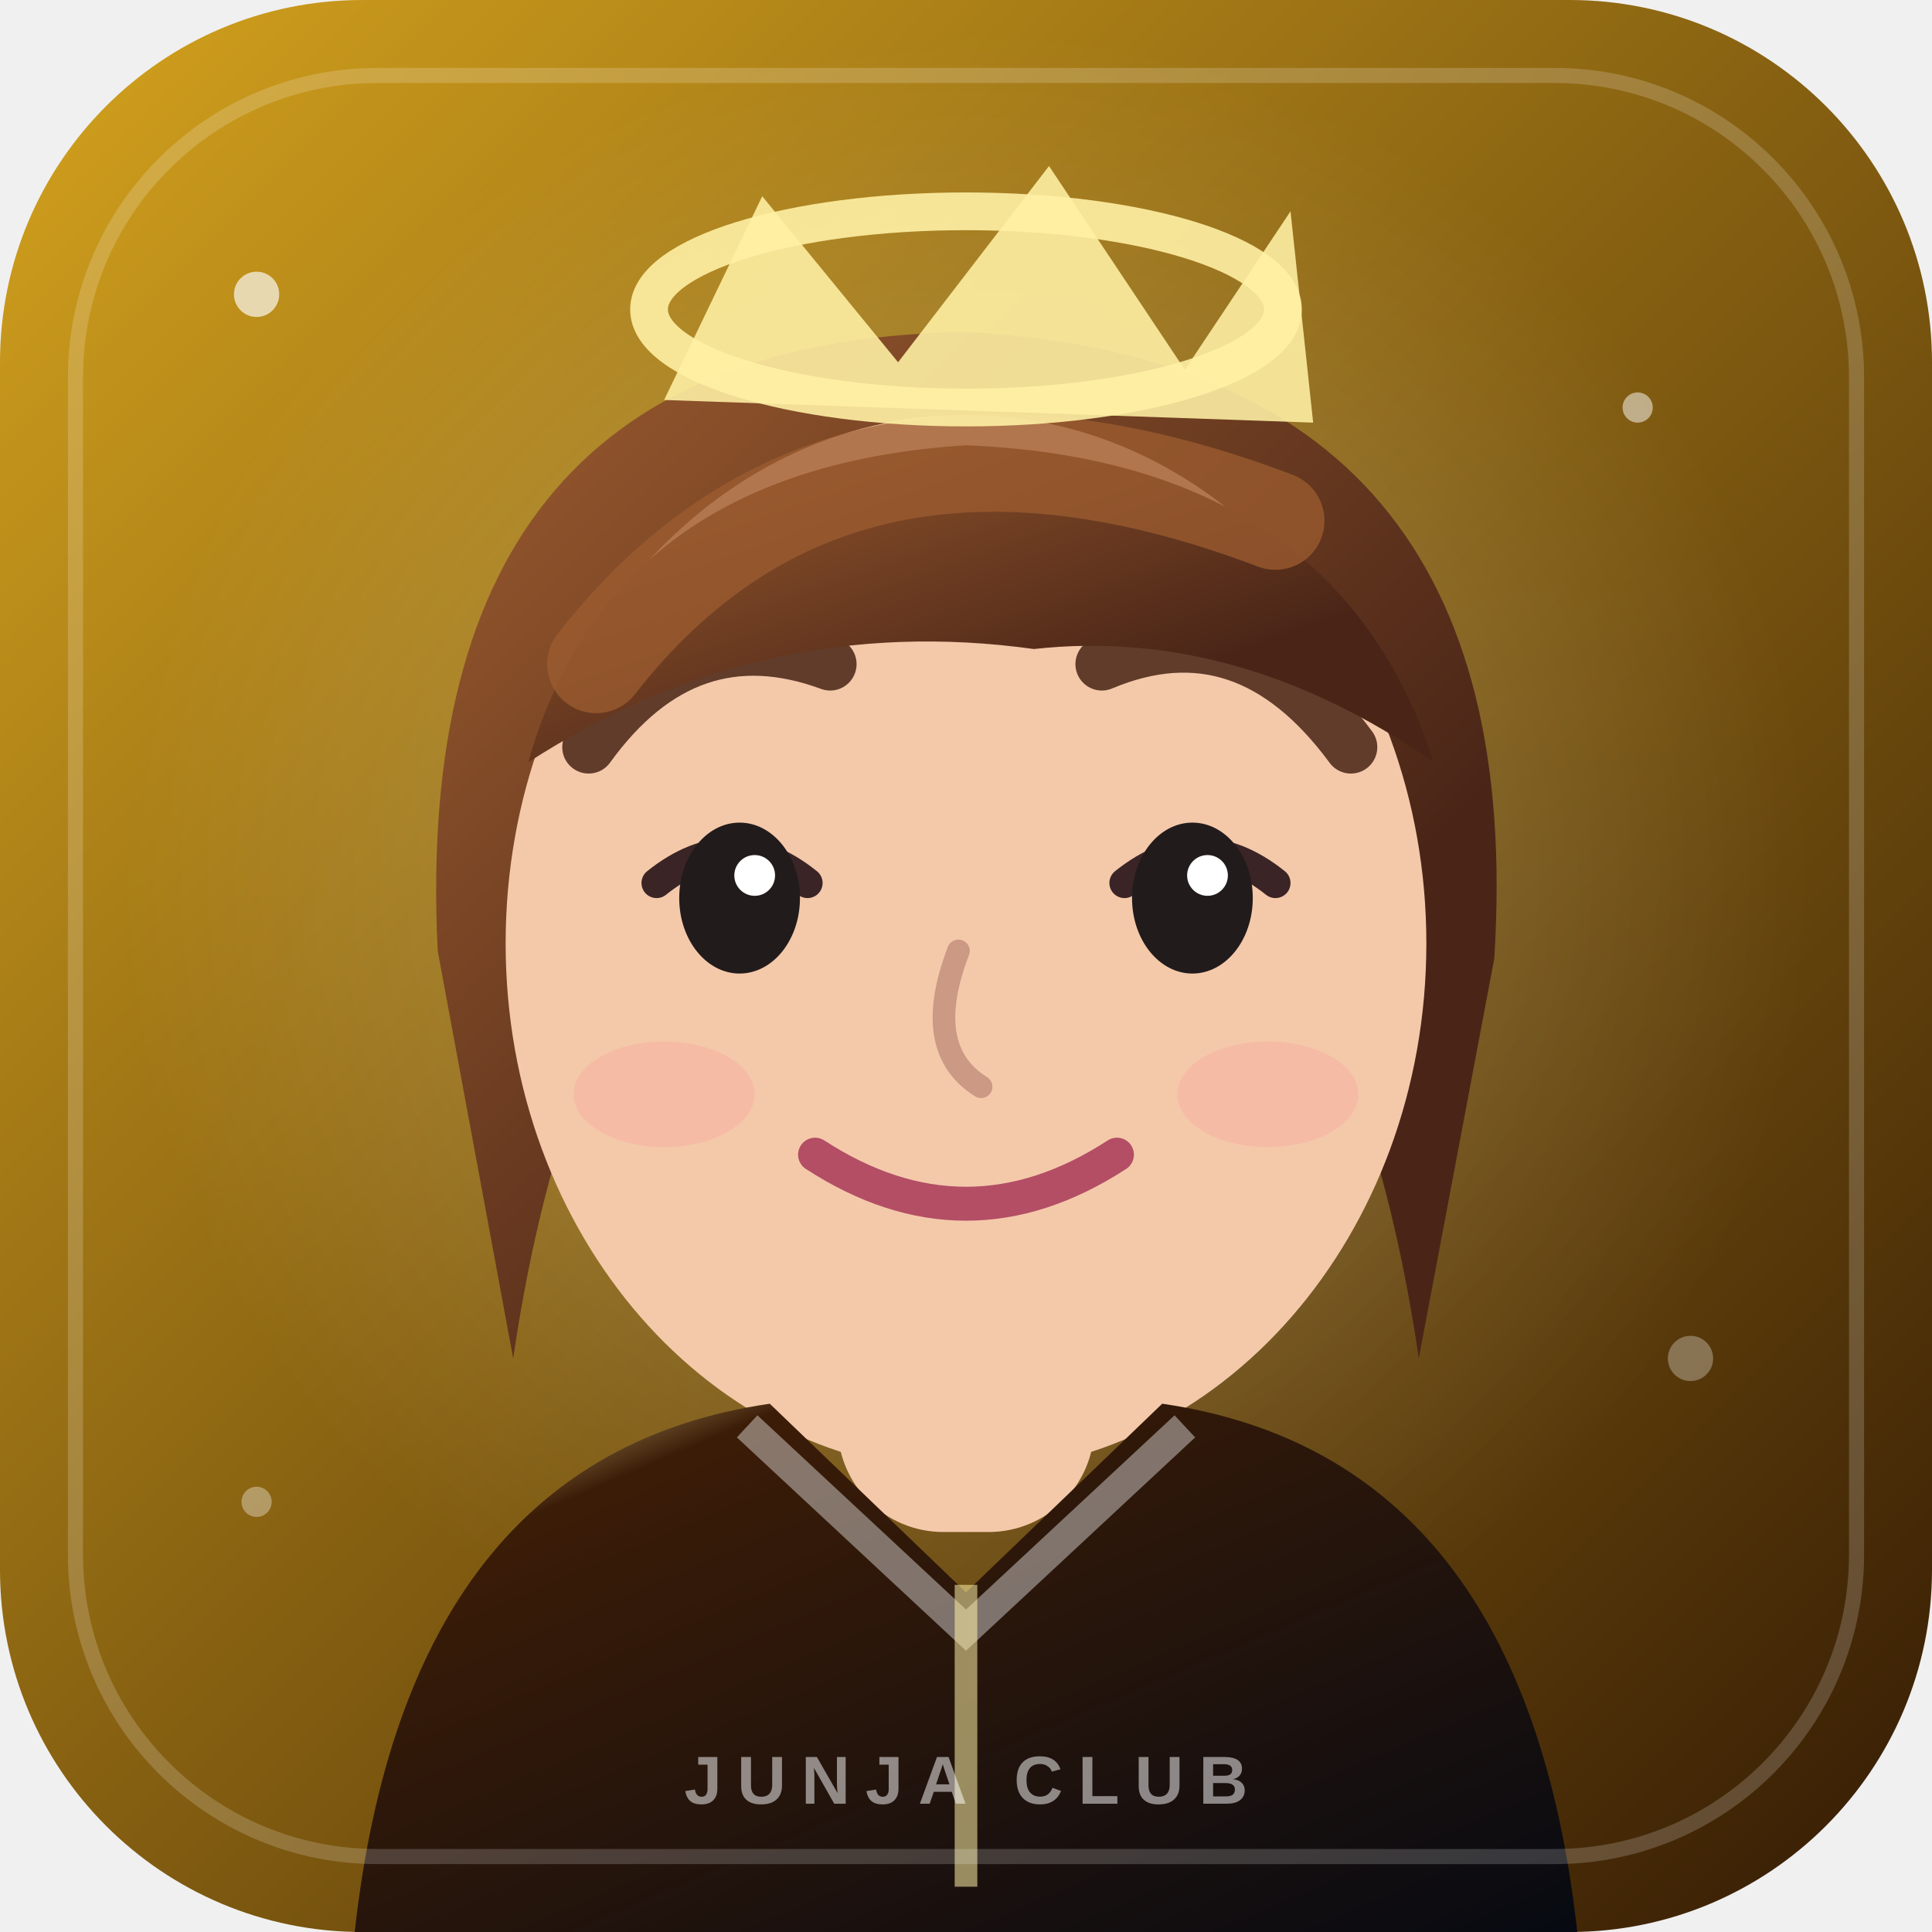
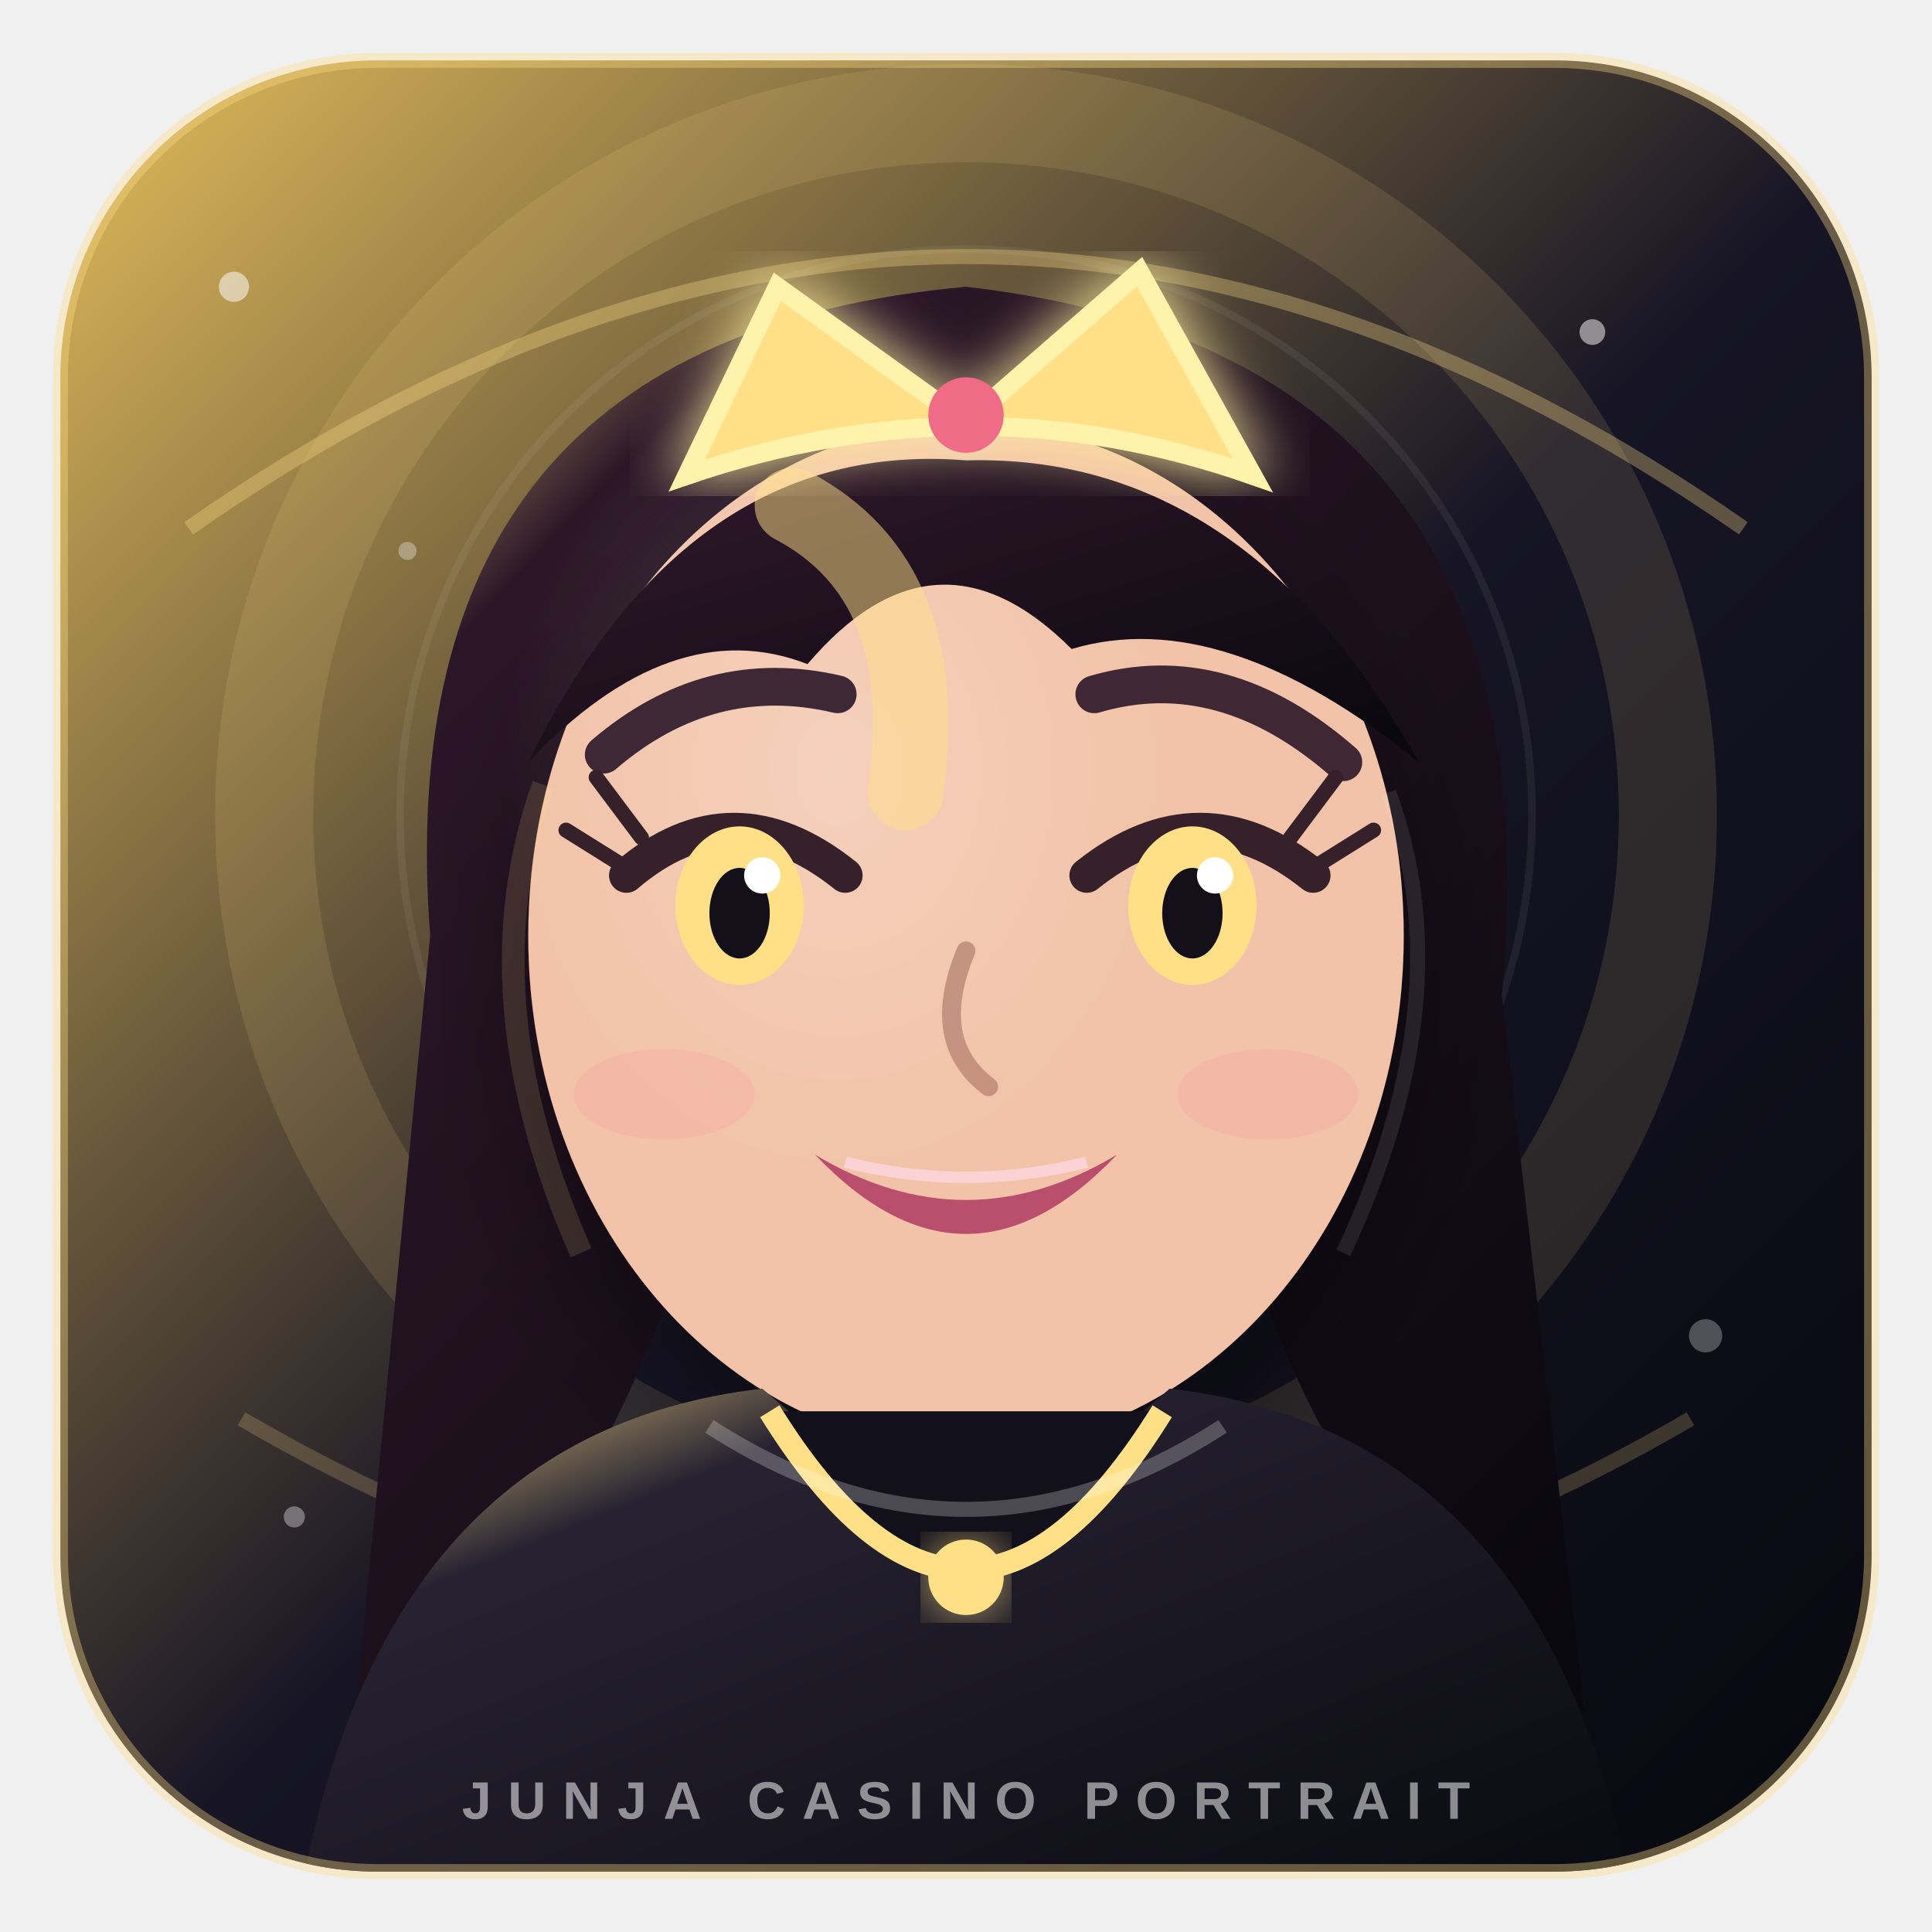
<svg xmlns="http://www.w3.org/2000/svg" viewBox="0 0 256 256">
  <defs>
    <linearGradient id="bg" x1="0" y1="0" x2="1" y2="1">
-       <stop stop-color="#d5a31e" />
-       <stop offset="1" stop-color="#331a04" />
+       <stop stop-color="#f2c95f" />
+       <stop offset=".52" stop-color="#171525" />
+       <stop offset="1" stop-color="#05070d" />
    </linearGradient>
-     <linearGradient id="hair" x1="0" y1="0" x2="1" y2="1">
-       <stop stop-color="#9c5c2f" />
-       <stop offset=".72" stop-color="#4a2517" />
+     <linearGradient id="hair" x1="0" y1="0" x2=".9" y2="1">
+       <stop stop-color="#ffe087" />
+       <stop offset=".18" stop-color="#2b1628" />
+       <stop offset="1" stop-color="#09080e" />
    </linearGradient>
    <linearGradient id="cloth" x1="0" y1="0" x2="1" y2="1">
-       <stop stop-color="#fff0a4" stop-opacity=".9" />
-       <stop offset=".18" stop-color="#3b1c07" />
-       <stop offset="1" stop-color="#070a12" />
+       <stop stop-color="#ffe087" />
+       <stop offset=".23" stop-color="#272231" />
+       <stop offset="1" stop-color="#07090f" />
    </linearGradient>
-     <radialGradient id="glow">
-       <stop stop-color="#fff" stop-opacity=".25" />
+     <radialGradient id="skin">
+       <stop stop-color="#fff" stop-opacity=".22" />
      <stop offset="1" stop-color="#fff" stop-opacity="0" />
    </radialGradient>
+     <filter id="glow">
+       <feGaussianBlur stdDeviation="4" result="b" />
+       <feMerge>
+         <feMergeNode in="b" />
+         <feMergeNode in="SourceGraphic" />
+       </feMerge>
+     </filter>
+     <filter id="soft">
+       <feDropShadow dx="0" dy="8" stdDeviation="8" flood-color="#000" flood-opacity=".45" />
+     </filter>
+     <clipPath id="clip">
+       <rect x="8" y="8" width="240" height="240" rx="42" />
+     </clipPath>
  </defs>
-   <rect width="256" height="256" rx="48" fill="url(#bg)" />
-   <circle cx="128" cy="116" r="112" fill="url(#glow)" />
-   <circle cx="34" cy="39" r="3" fill="#fff" opacity="0.65" />
-   <circle cx="217" cy="54" r="2" fill="#fff" opacity="0.5" />
-   <circle cx="34" cy="199" r="2" fill="#fff" opacity="0.35" />
-   <circle cx="224" cy="180" r="3" fill="#fff" opacity="0.3" />
-   <path d="M58 126 Q54 45 128 44 Q203 48 198 127 L188 180 Q177 105 128 91 Q79 105 68 180Z" fill="url(#hair)" />
-   <ellipse cx="128" cy="125" rx="61" ry="70" fill="#f4c9aa" />
-   <path d="M78 99 Q91 81 110 88 M146 88 Q165 80 179 99" fill="none" stroke="#4a2517" stroke-width="7" stroke-linecap="round" opacity=".86" />
-   <path d="M87 117 q10 -8 20 0 M149 117 q10 -8 20 0" fill="none" stroke="#3a2425" stroke-width="4" stroke-linecap="round" />
-   <ellipse cx="98" cy="119" rx="8" ry="10" fill="#221b1c" />
-   <ellipse cx="158" cy="119" rx="8" ry="10" fill="#221b1c" />
-   <circle cx="100" cy="116" r="2.7" fill="#fff" />
-   <circle cx="160" cy="116" r="2.7" fill="#fff" />
-   <path d="M127 126 q-5 13 3 18" fill="none" stroke="#b98574" stroke-width="3" stroke-linecap="round" opacity=".7" />
-   <ellipse cx="88" cy="145" rx="12" ry="7" fill="#ff7890" opacity=".18" />
-   <ellipse cx="168" cy="145" rx="12" ry="7" fill="#ff7890" opacity=".18" />
-   <path d="M108 153 Q128 166 148 153" fill="none" stroke="#b34e65" stroke-width="4.5" stroke-linecap="round" />
-   <path d="M70 101 Q81 62 128 59 Q177 61 190 101 Q164 83 137 86 Q101 81 70 101Z" fill="url(#hair)" />
-   <path d="M79 88 Q111 47 169 69" fill="none" stroke="#9c5c2f" stroke-width="13" stroke-linecap="round" opacity=".76" />
-   <g fill="#f4c9aa">
-     <rect x="111" y="169" width="34" height="34" rx="14" />
+   <g clip-path="url(#clip)">
+     <rect width="256" height="256" rx="48" fill="url(#bg)" />
+     <circle cx="31" cy="38" r="2" fill="#fff" opacity="0.52" />
+     <circle cx="211" cy="44" r="1.7" fill="#fff" opacity="0.5" />
+     <circle cx="226" cy="177" r="2.2" fill="#fff" opacity="0.28" />
+     <circle cx="39" cy="201" r="1.4" fill="#fff" opacity="0.35" />
+     <circle cx="194" cy="203" r="1.3" fill="#fff" opacity="0.4" />
+     <circle cx="54" cy="73" r="1.2" fill="#fff" opacity="0.32" />
+     <circle cx="128" cy="108" r="93" fill="none" stroke="#ffe087" stroke-opacity=".12" stroke-width="13" />
+     <circle cx="128" cy="108" r="75" fill="none" stroke="#fff" stroke-opacity=".06" stroke-width="1" />
+     <path d="M25 70 Q128 -2 231 70" fill="none" stroke="#ffe087" stroke-opacity=".32" stroke-width="2" />
+     <path d="M32 188 Q128 244 224 188" fill="none" stroke="#ffe087" stroke-opacity=".2" stroke-width="2" />
+     <path d="M57 124 Q51 45 128 38 Q207 47 199 132 L210 227 Q177 207 164 161 L92 161 Q78 209 47 228Z" fill="url(#hair)" />
+     <ellipse cx="128" cy="124" rx="58" ry="68" fill="#f2c3a8" filter="url(#soft)" />
+     <ellipse cx="111" cy="102" rx="44" ry="54" fill="url(#skin)" />
+     <path d="M70 101 Q91 58 128 61 Q165 60 188 101 Q162 80 142 86 Q124 68 107 88 Q89 81 70 101Z" fill="url(#hair)" />
+     <path d="M105 67 Q124 77 120 105" fill="none" stroke="#ffe087" stroke-width="10" stroke-linecap="round" opacity=".5" />
+     <path d="M80 100 Q94 88 111 92 M145 92 Q162 87 178 101" fill="none" stroke="#2b1628" stroke-width="5" stroke-linecap="round" opacity=".9" />
+     <path d="M83 116 Q97 104 112 116" fill="none" stroke="#36212a" stroke-width="4.6" stroke-linecap="round" />
+     <path d="M144 116 Q159 104 174 116" fill="none" stroke="#36212a" stroke-width="4.6" stroke-linecap="round" />
+     <path d="M83 115 l-8 -5 M85 111 l-6 -8 M174 115 l8 -5 M171 111 l6 -8" stroke="#36212a" stroke-width="2" stroke-linecap="round" />
+     <ellipse cx="98" cy="120" rx="8.5" ry="10.5" fill="#ffe087" />
+     <ellipse cx="158" cy="120" rx="8.5" ry="10.5" fill="#ffe087" />
+     <ellipse cx="98" cy="121" rx="4" ry="6" fill="#14101a" />
+     <ellipse cx="158" cy="121" rx="4" ry="6" fill="#14101a" />
+     <circle cx="101" cy="116" r="2.4" fill="#fff" />
+     <circle cx="161" cy="116" r="2.4" fill="#fff" />
+     <path d="M128 126 q-5 12 3 18" fill="none" stroke="#b27e6d" stroke-width="2.5" stroke-linecap="round" opacity=".7" />
+     <ellipse cx="88" cy="145" rx="12" ry="6" fill="#ff7490" opacity=".13" />
+     <ellipse cx="168" cy="145" rx="12" ry="6" fill="#ff7490" opacity=".13" />
+     <path d="M108 153 Q128 165 148 153 Q128 174 108 153Z" fill="#b94f6d" />
+     <path d="M112 154 Q128 158 144 154" fill="none" stroke="#ffd7df" stroke-width="1.5" opacity=".8" />
+     <rect x="112" y="172" width="32" height="31" rx="13" fill="#f2c3a8" />
+     <path d="M39 256 Q49 190 101 184 L128 207 L155 184 Q207 190 217 256Z" fill="url(#cloth)" />
+     <path d="M102 187 Q128 229 154 187" fill="#12101a" stroke="#ffe087" stroke-width="3" />
+     <path d="M94 189 Q128 211 162 189" fill="none" stroke="#fff" stroke-opacity=".24" stroke-width="2" />
+     <circle cx="128" cy="209" r="5" fill="#ffe087" filter="url(#glow)" />
+     <path d="M91 63 l12 -25 25 18 23 -20 15 27 q-37 -13 -75 0Z" fill="#ffe087" stroke="#fff3ac" stroke-width="2.5" filter="url(#glow)" />
+     <circle cx="128" cy="55" r="5" fill="#ef6b86" />
+     <path d="M72 104 Q62 132 77 166" fill="none" stroke="#ffe087" stroke-opacity=".14" stroke-width="3" />
+     <path d="M184 105 Q194 132 178 166" fill="none" stroke="#fff" stroke-opacity=".09" stroke-width="2" />
  </g>
-   <g fill="url(#cloth)">
-     <path d="M47 256 Q54 193 102 186 L128 211 L154 186 Q202 193 209 256Z" />
-   </g>
-   <path d="M99 189 L128 216 L157 189" fill="none" stroke="#fff" stroke-opacity=".4" stroke-width="4" />
-   <path d="M128 210 L128 250" stroke="#fff0a4" stroke-width="3" opacity=".55" />
-   <ellipse cx="128" cy="41" rx="42" ry="13" fill="none" stroke="#fff0a4" stroke-width="5" opacity=".9" />
-   <path d="M88 53 L101 26 L119 48 L139 22 L157 49 L171 28 L174 56Z" fill="#fff0a4" opacity=".88" />
-   <rect x="10" y="10" width="236" height="236" rx="40" fill="none" stroke="#fff" stroke-opacity=".18" stroke-width="2" />
-   <text x="128" y="239" text-anchor="middle" font-family="Arial, sans-serif" font-size="9" font-weight="800" fill="#fff" opacity=".5" letter-spacing="2">JUNJA CLUB</text>
+   <rect x="8" y="8" width="240" height="240" rx="42" fill="none" stroke="#ffe087" stroke-opacity=".36" stroke-width="2" />
+   <text x="128" y="241" text-anchor="middle" font-family="Arial,sans-serif" font-size="7" font-weight="900" fill="#fff" opacity=".52" letter-spacing="2.2">JUNJA CASINO PORTRAIT</text>
</svg>
